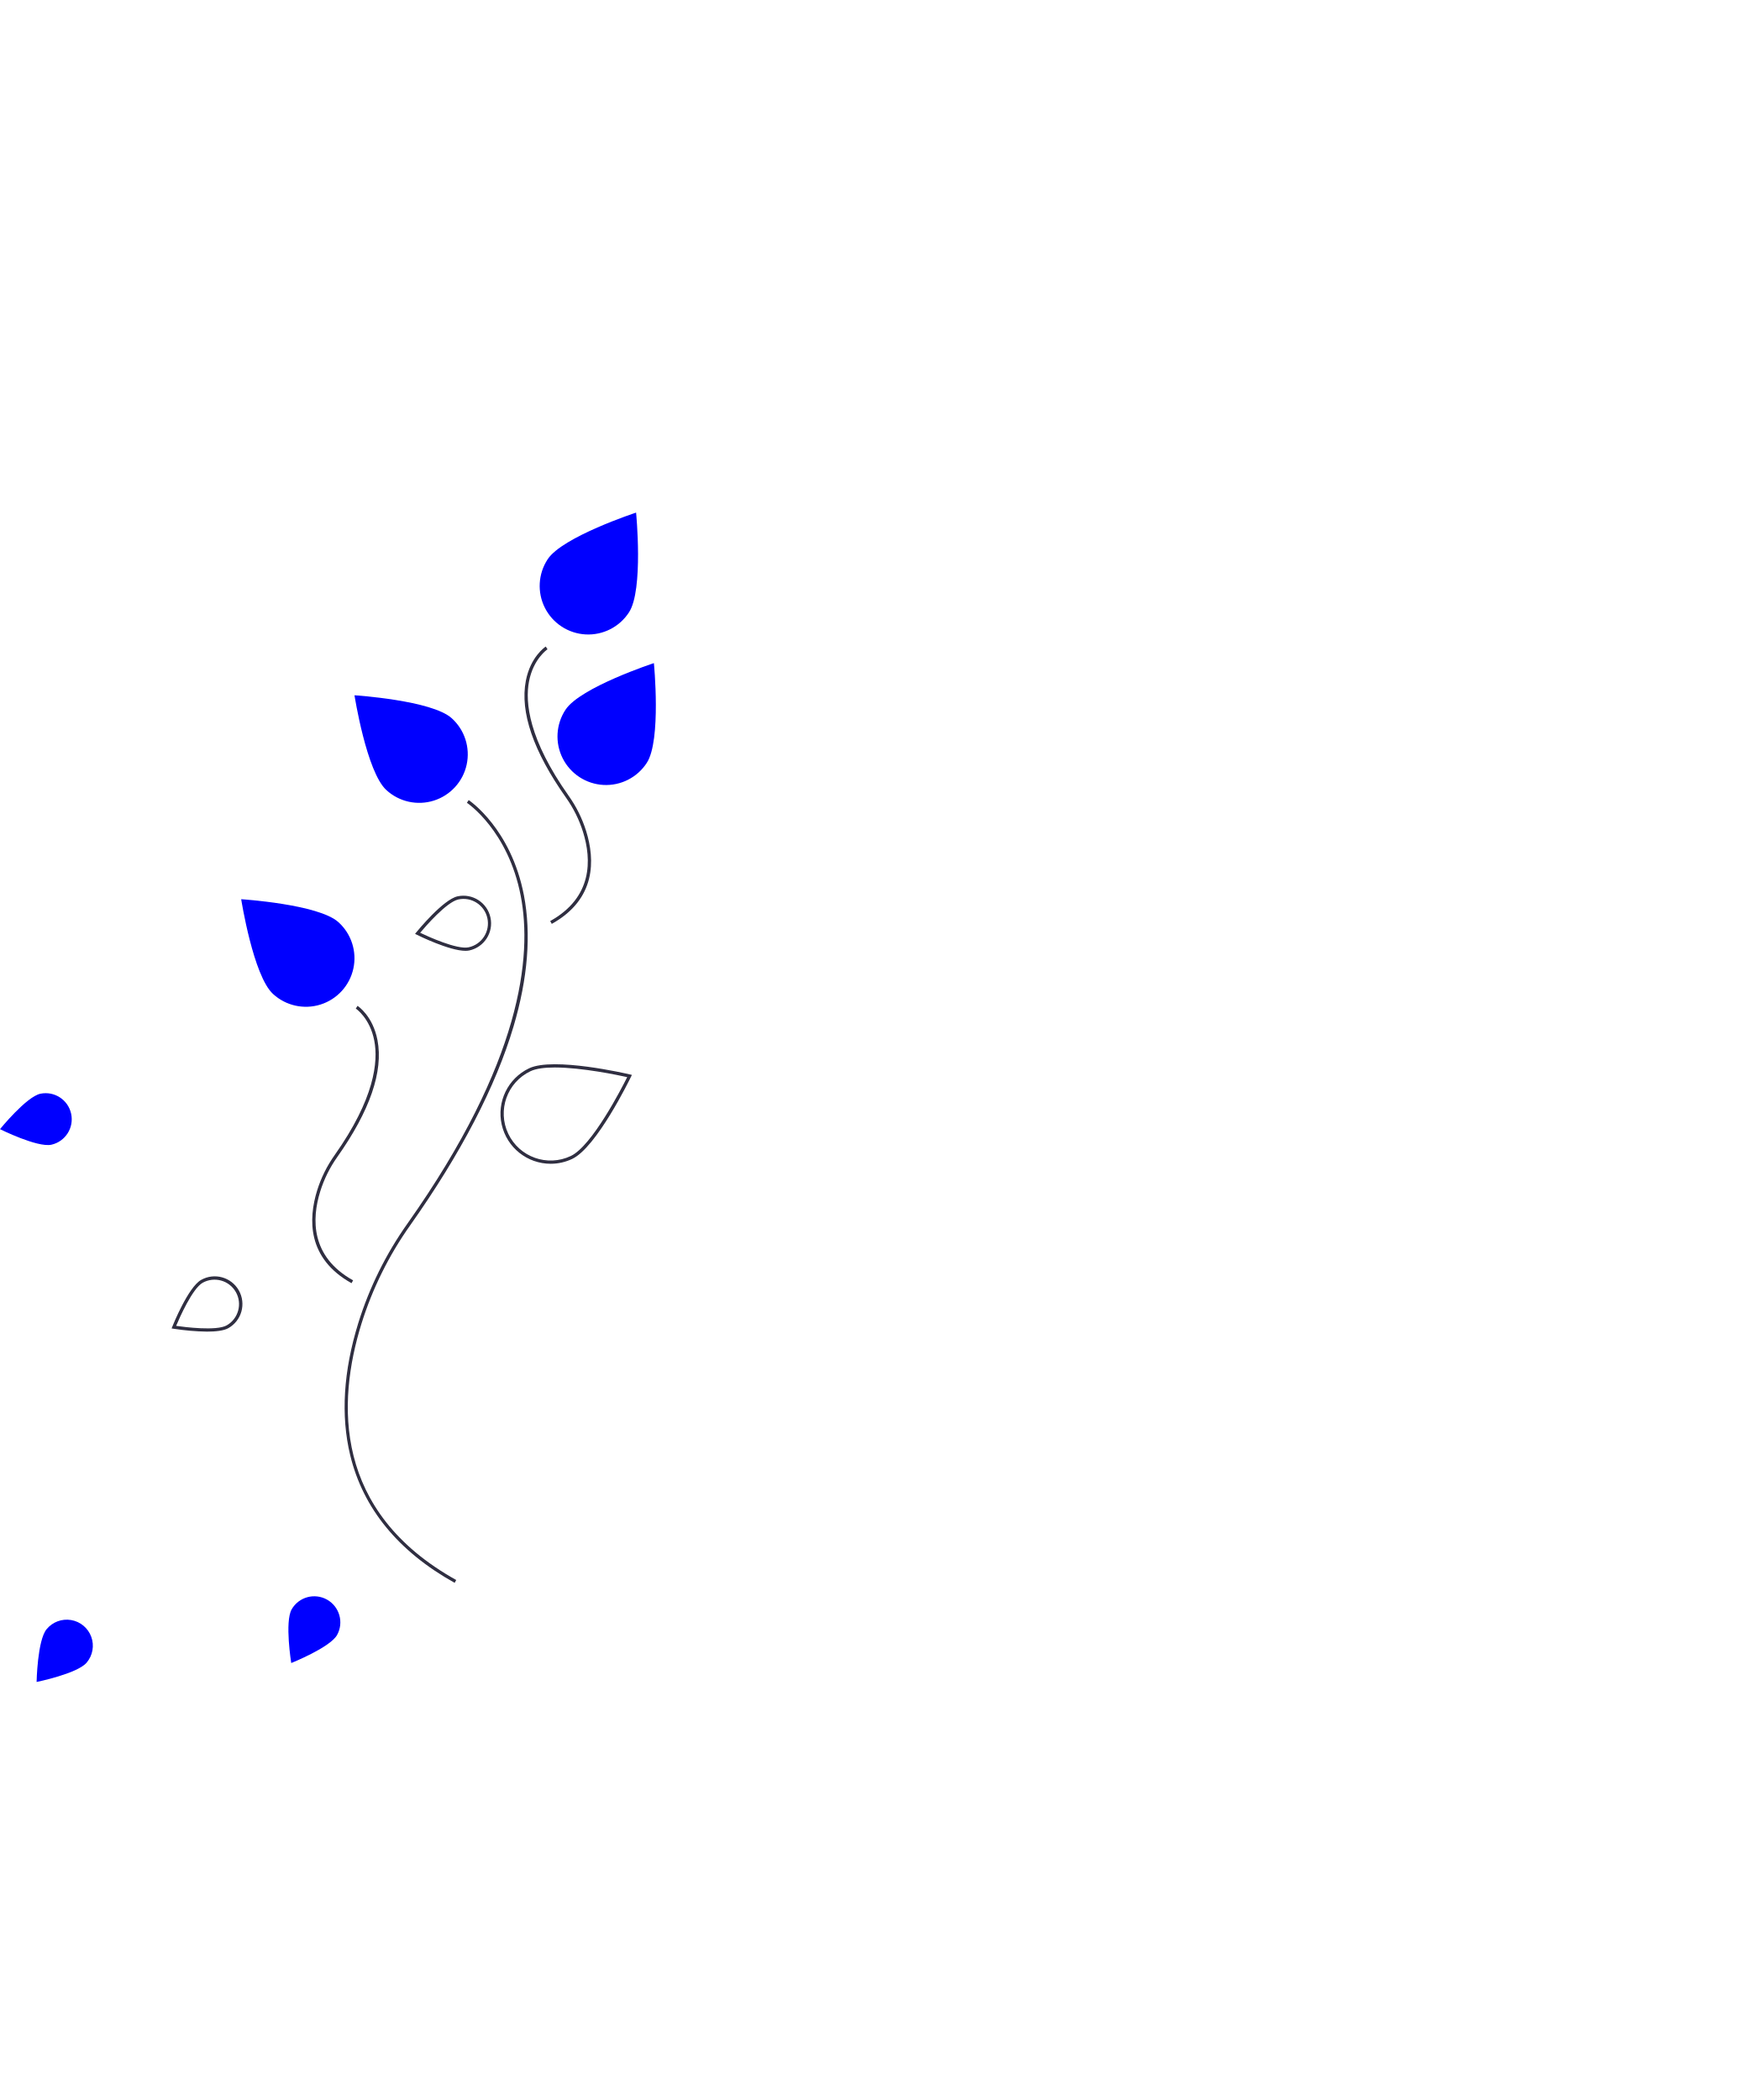
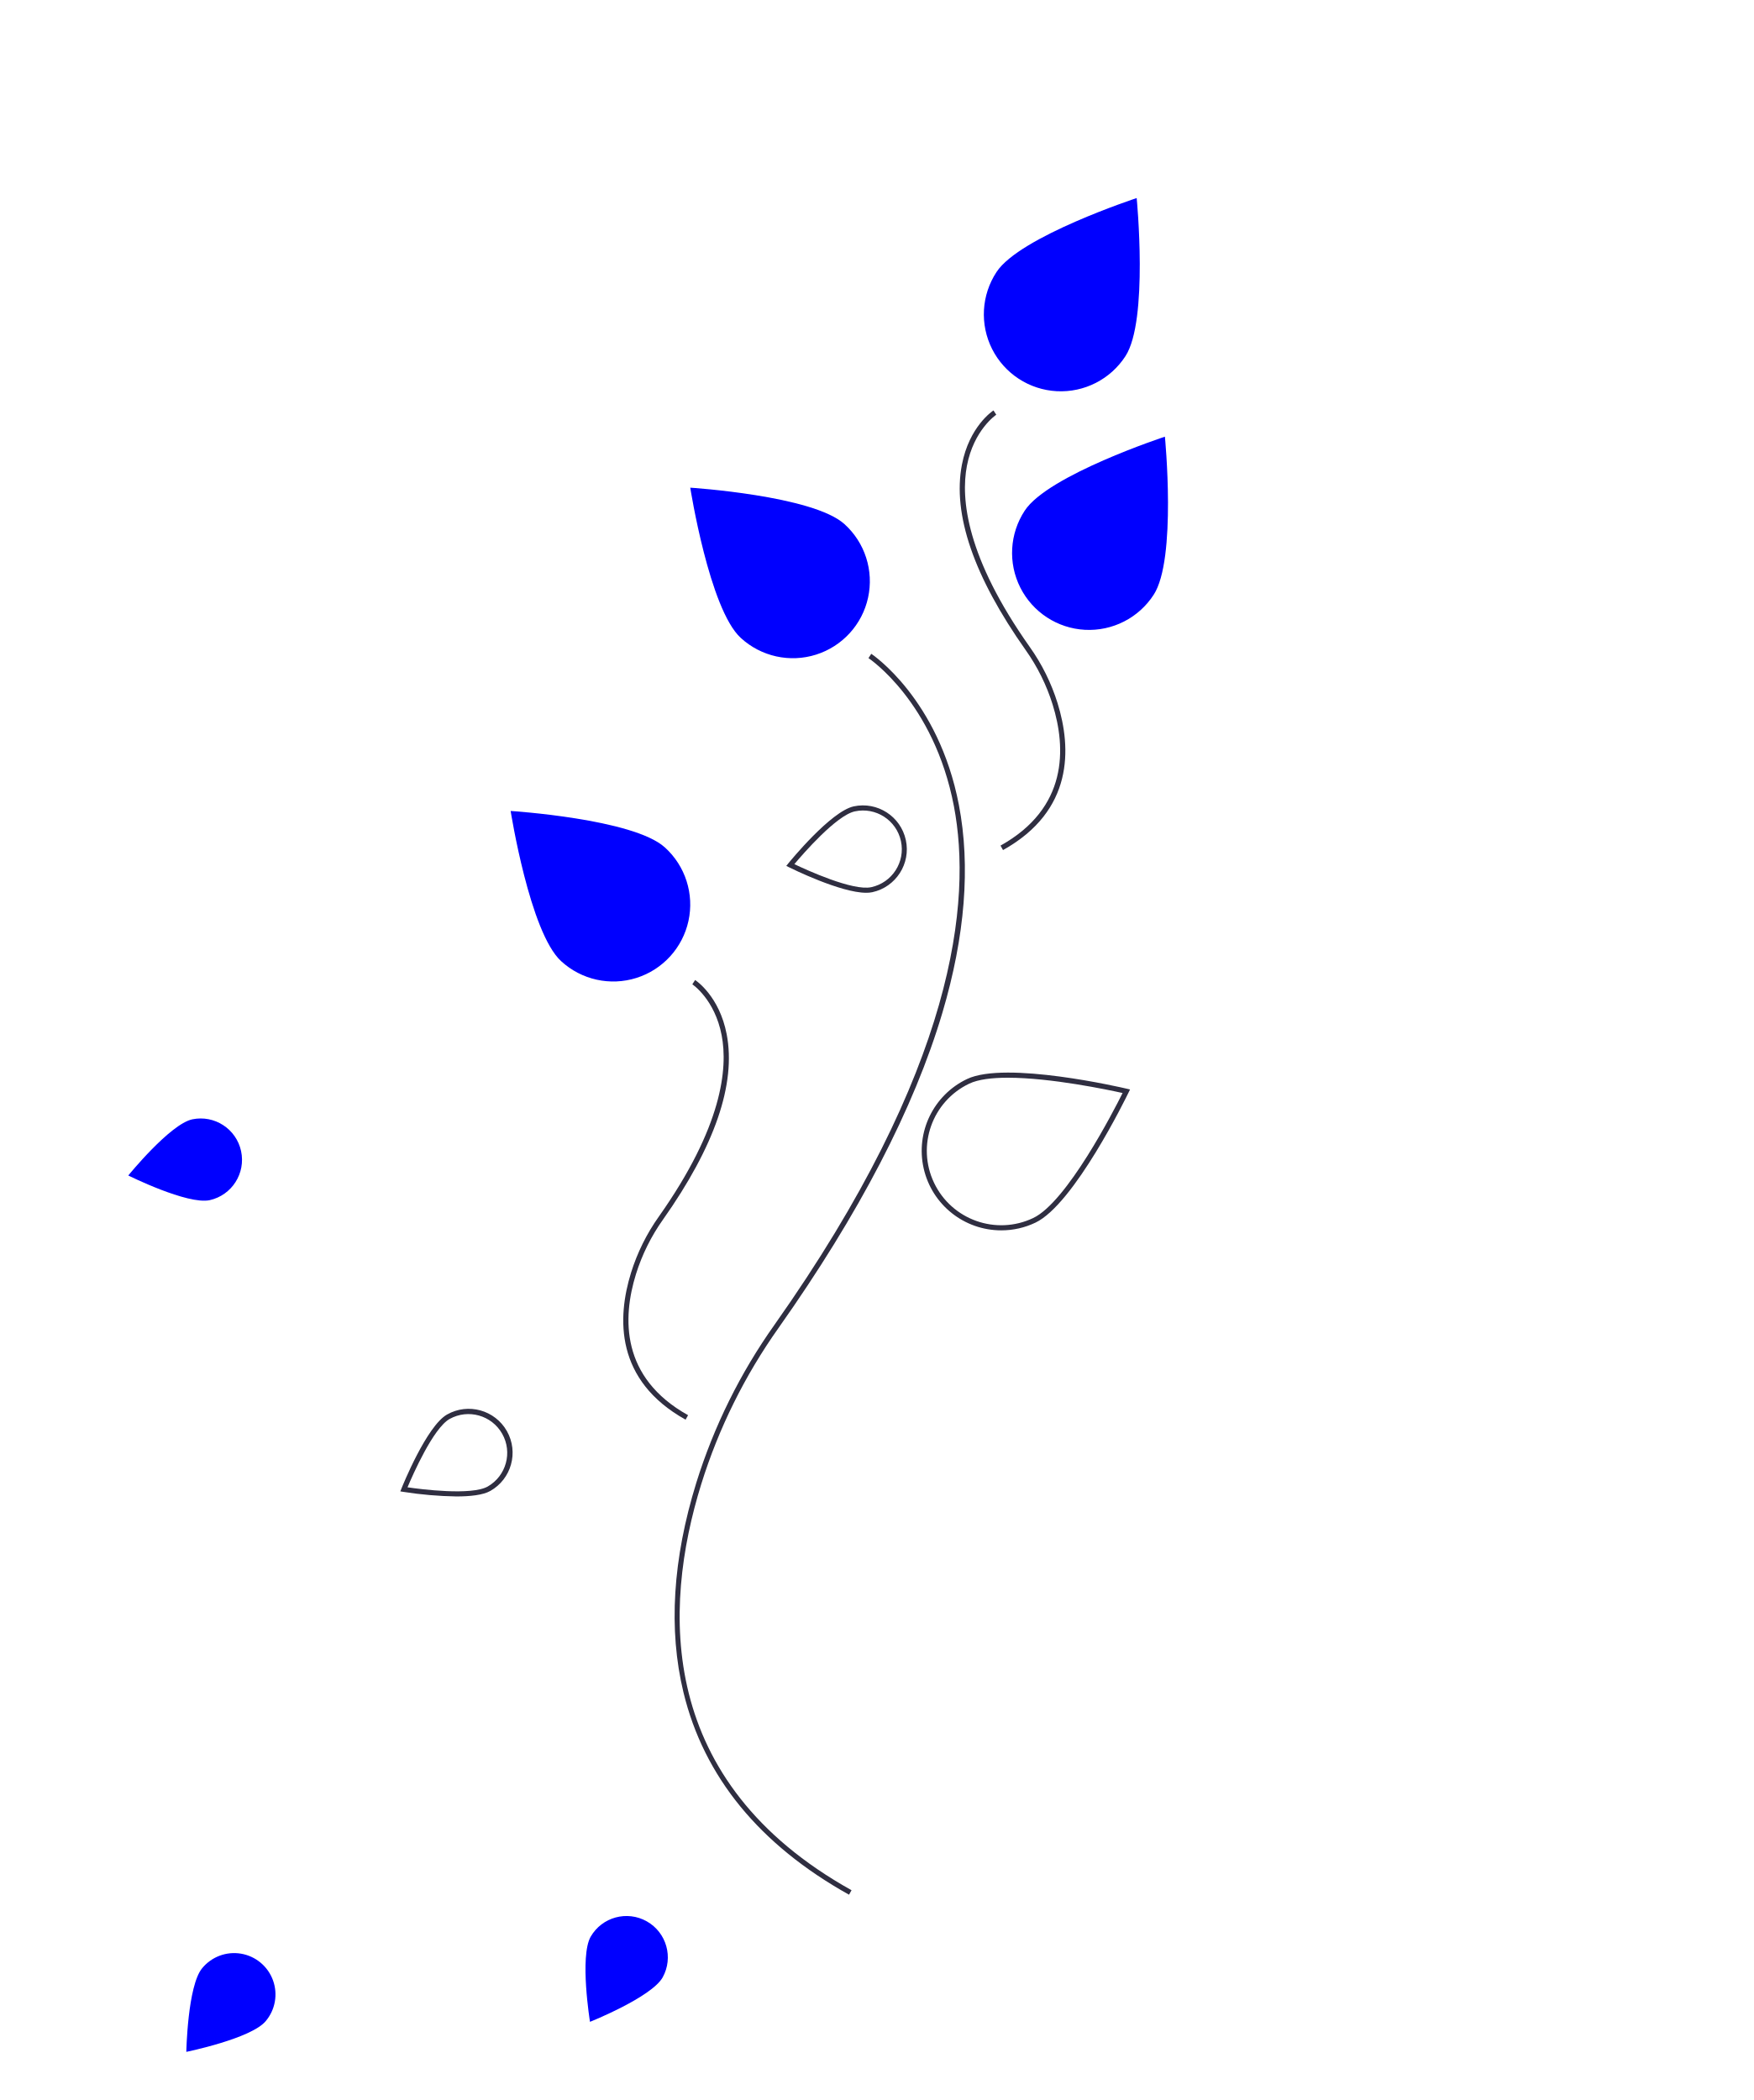
- <svg xmlns="http://www.w3.org/2000/svg" data-name="Layer 1" width="683.42" height="818.47" viewBox="0 0 1083.42 818.47">
+ <svg xmlns="http://www.w3.org/2000/svg" data-name="Layer 1" width="683.42" height="818.47" viewBox="0 0 583.42 818.47">
  <path d="M83.23,477.021a16.115,16.115,0,0,1,6.819,31.499c-8.698,1.883-31.759-9.612-31.759-9.612S74.532,478.905,83.23,477.021Z" transform="translate(-58.29022 -40.76501)" fill="#0000ff" />
  <path d="M87.08,807.87a16.115,16.115,0,1,1,24.768,20.622c-5.695,6.839-30.944,11.98-30.944,11.98S81.386,814.71,87.08,807.87Z" transform="translate(-58.29022 -40.76501)" fill="#0000ff" />
  <path d="M339.185,779.221c-34.88-19.444-56.594-45.991-64.539-78.902-5.899-24.436-4.204-51.933,5.038-81.728a218.889,218.889,0,0,1,30.439-61.484c70.638-99.986,77.014-165.138,69.923-202.187-7.774-40.623-33.031-57.494-33.286-57.66l1.09-1.677c.261.169,26.184,17.433,34.145,58.88,4.589,23.895,2.43,51.141-6.417,80.981-11.012,37.138-32.484,78.459-63.821,122.816a216.904,216.904,0,0,0-30.163,60.922c-15.158,48.867-17.303,115.997,58.564,158.292Z" transform="translate(-58.29022 -40.76501)" fill="#2f2e41" />
  <path d="M275.481,594.079c-27.498-15.328-26.732-39.621-21.248-57.301a77.687,77.687,0,0,1,10.804-21.825c24.747-35.028,26.983-57.783,24.501-70.704-2.695-14.031-11.341-19.791-11.428-19.848l1.09-1.677c.384.25,9.448,6.289,12.302,21.147,3.716,19.348-4.638,43.651-24.832,72.235a75.677,75.677,0,0,0-10.528,21.263c-5.265,16.974-6.015,40.287,20.312,54.963Z" transform="translate(-58.29022 -40.76501)" fill="#2f2e41" />
  <path d="M399.198,372.08l-.974-1.747c26.327-14.676,25.577-37.99,20.312-54.962a75.679,75.679,0,0,0-10.528-21.263c-20.193-28.584-28.548-52.887-24.832-72.235,2.854-14.859,11.918-20.898,12.302-21.147l1.091,1.676c-.087.058-8.777,5.894-11.445,19.928-2.454,12.914-.193,35.649,24.517,70.625a77.697,77.697,0,0,1,10.804,21.825C425.931,332.458,426.696,356.751,399.198,372.08Z" transform="translate(-58.29022 -40.76501)" fill="#2f2e41" />
  <path d="M457.909,272.577a30,30,0,1,1-50.251-32.784c9.053-13.877,54.631-28.834,54.631-28.834S466.962,258.701,457.909,272.577Z" transform="translate(-58.29022 -40.76501)" fill="#0000ff" />
  <path d="M446.909,179.577a30,30,0,1,1-50.251-32.784c9.053-13.877,54.631-28.834,54.631-28.834S455.962,165.701,446.909,179.577Z" transform="translate(-58.29022 -40.76501)" fill="#0000ff" />
  <path d="M398.555,520.294a30.999,30.999,0,0,1-13.381-58.985c15.1-7.195,60.391,3.338,62.312,3.79l1.214.286-.543,1.123c-.859,1.776-21.218,43.581-36.319,50.775h0A30.812,30.812,0,0,1,398.555,520.294Zm2.522-59.491c-6.143,0-11.525.635-15.043,2.311A29,29,0,0,0,410.978,515.478c13.137-6.259,31.409-41.877,34.82-48.711C440.339,465.554,417.874,460.803,401.078,460.803Z" transform="translate(-58.29022 -40.76501)" fill="#2f2e41" />
  <path d="M337.42,245.052a30,30,0,1,1-40.426,44.336c-12.243-11.163-19.689-58.552-19.689-58.552S325.177,233.889,337.42,245.052Z" transform="translate(-58.29022 -40.76501)" fill="#0000ff" />
  <path d="M267.42,371.052a30,30,0,1,1-40.426,44.336c-12.243-11.163-19.689-58.552-19.689-58.552S255.177,359.889,267.42,371.052Z" transform="translate(-58.29022 -40.76501)" fill="#0000ff" />
  <path d="M345.883,388.723c-10.013,0-29.16-9.482-30.039-9.92l-1.117-.557.787-.969c.672-.828,16.565-20.299,25.504-22.234h0a17.115,17.115,0,0,1,7.242,33.455A11.349,11.349,0,0,1,345.883,388.723Zm-28.007-11.158c4.716,2.251,22.777,10.535,29.962,8.978a15.114,15.114,0,0,0-6.396-29.544C334.254,358.555,321.238,373.566,317.876,377.565Z" transform="translate(-58.29022 -40.76501)" fill="#2f2e41" />
  <path d="M238.49,795.589a16.115,16.115,0,0,1,28.049,15.873c-4.383,7.746-28.31,17.308-28.31,17.308S234.106,803.334,238.49,795.589Z" transform="translate(-58.29022 -40.76501)" fill="#0000ff" />
  <path d="M186.148,624.002a147.962,147.962,0,0,1-20.607-1.776l-1.232-.2.464-1.158c.396-.99,9.793-24.302,17.755-28.803h0A17.114,17.114,0,1,1,199.374,621.861C196.514,623.478,191.476,624.002,186.148,624.002Zm-19.035-3.562c5.171.749,24.875,3.298,31.276-.319a15.115,15.115,0,0,0-14.877-26.315h0C177.112,597.423,169.137,615.622,167.113,620.44Z" transform="translate(-58.29022 -40.76501)" fill="#2f2e41" />
</svg>
